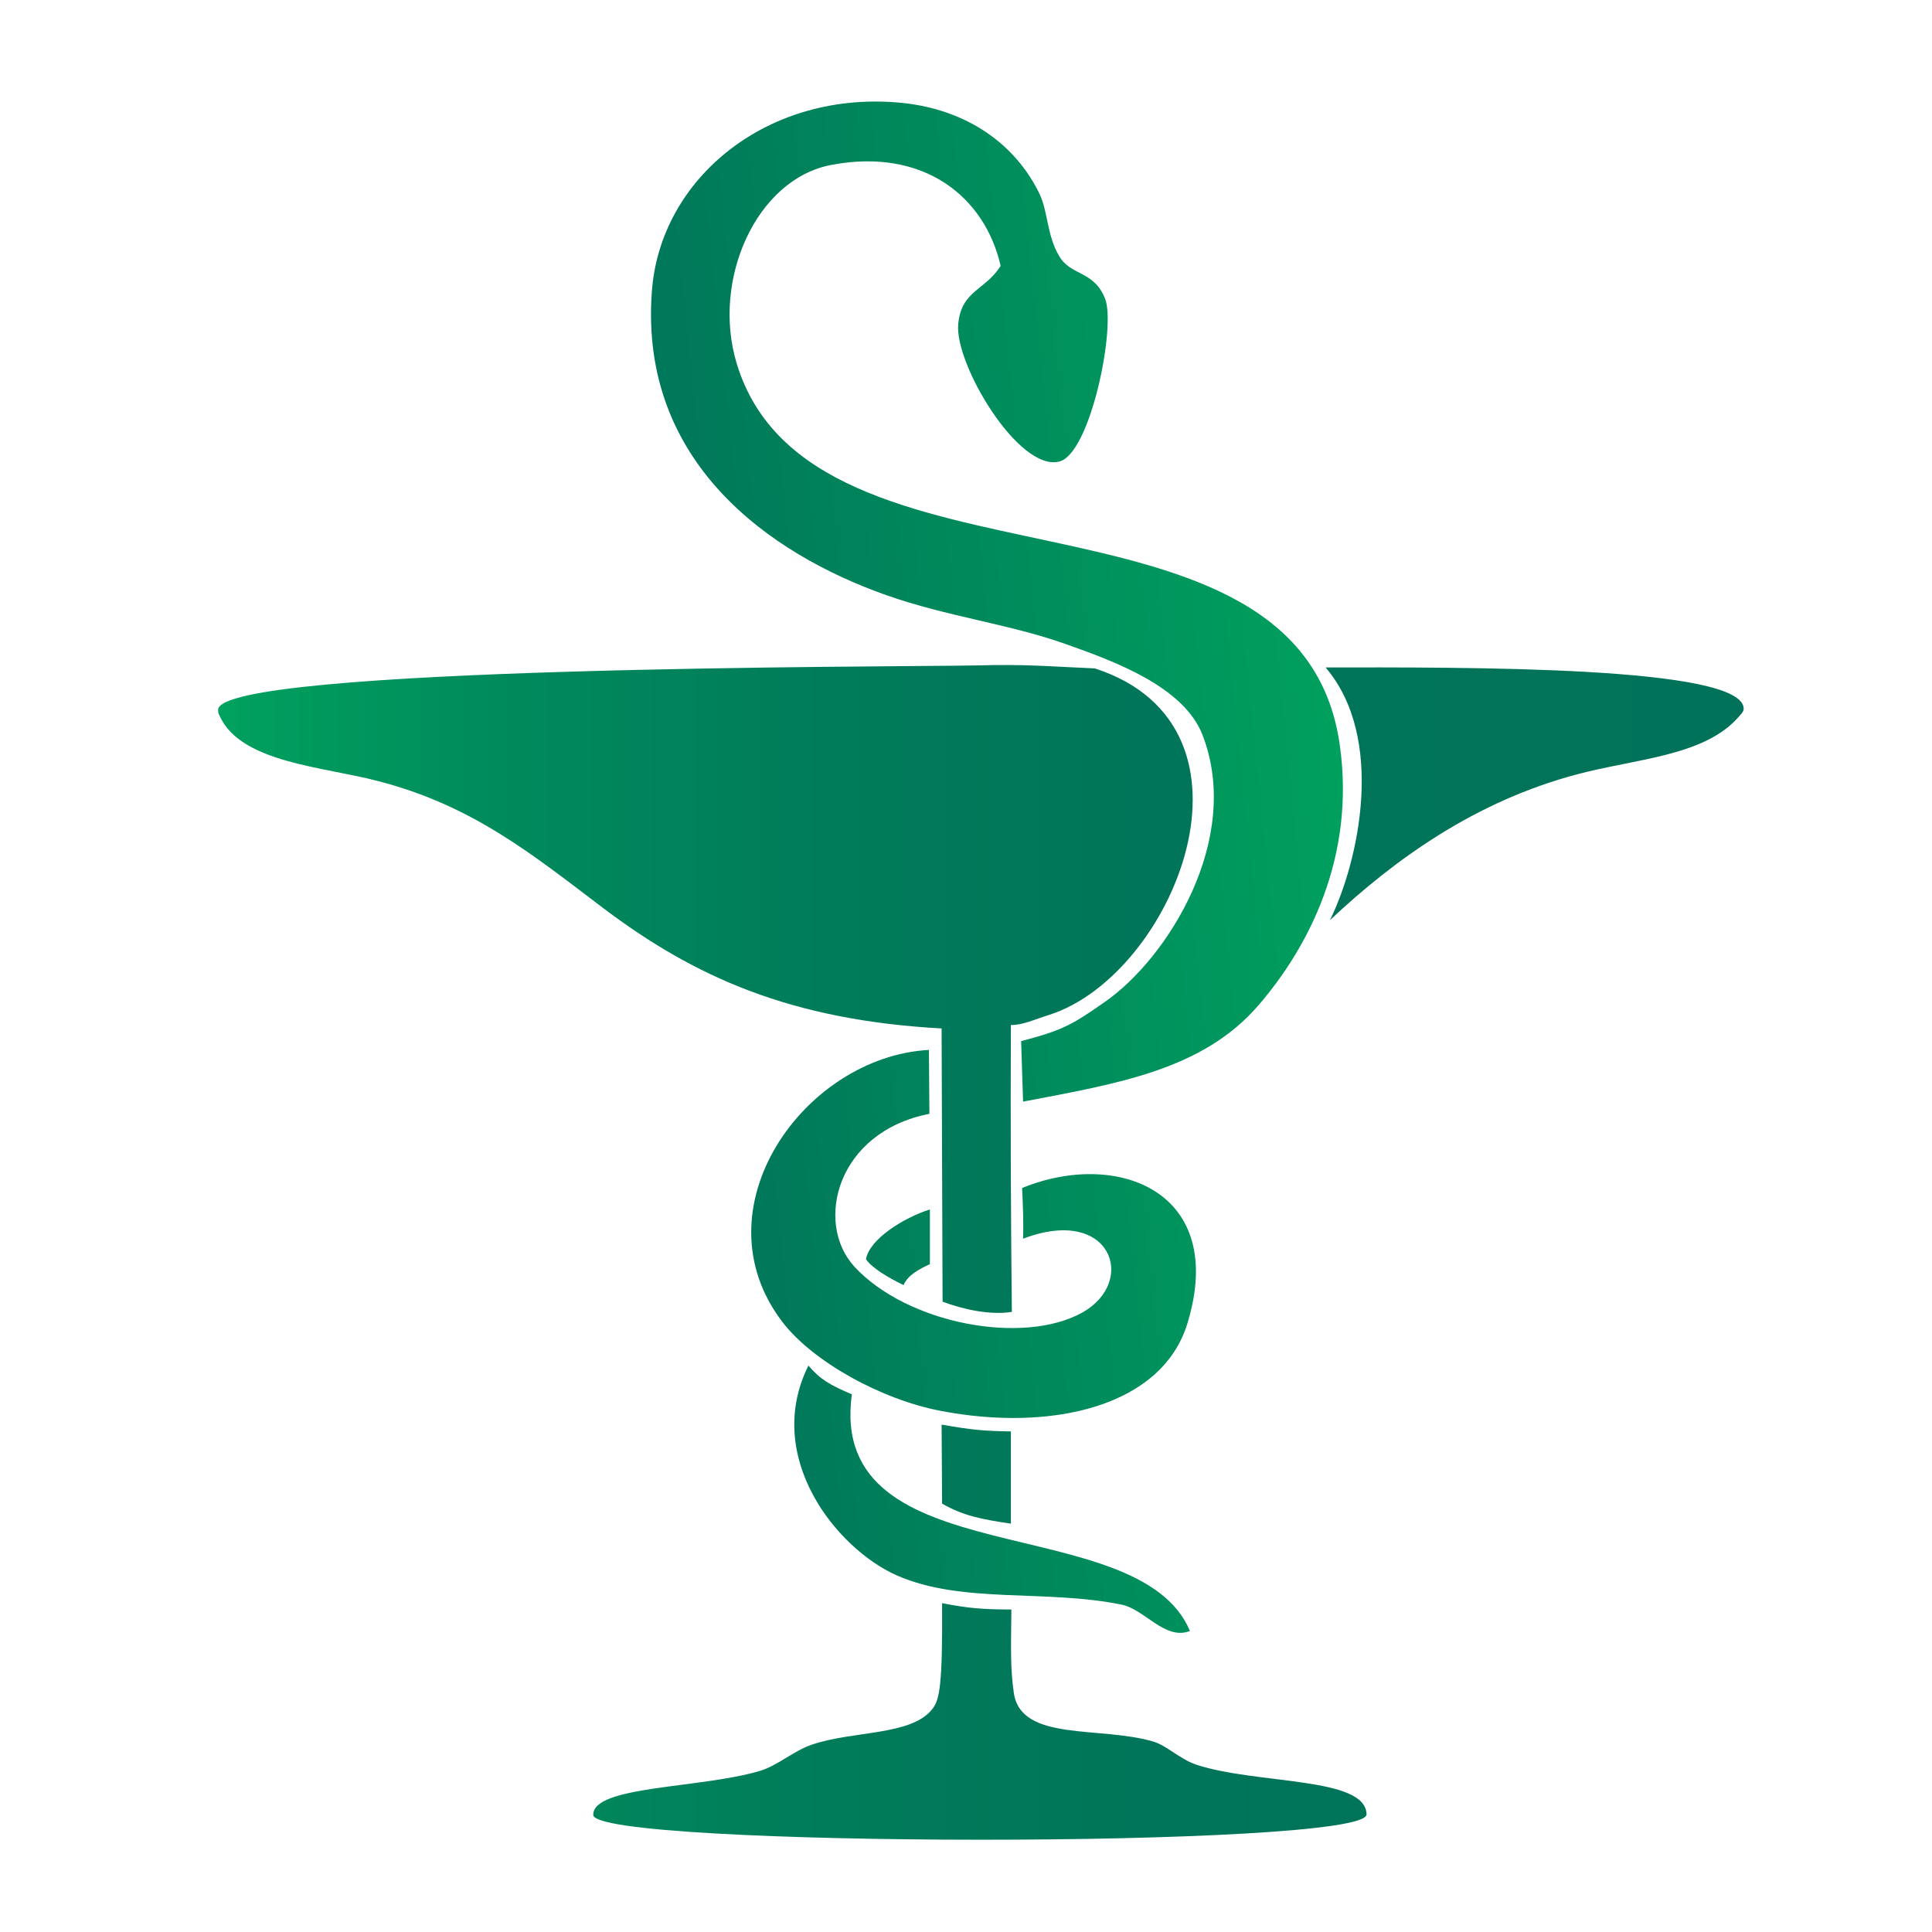
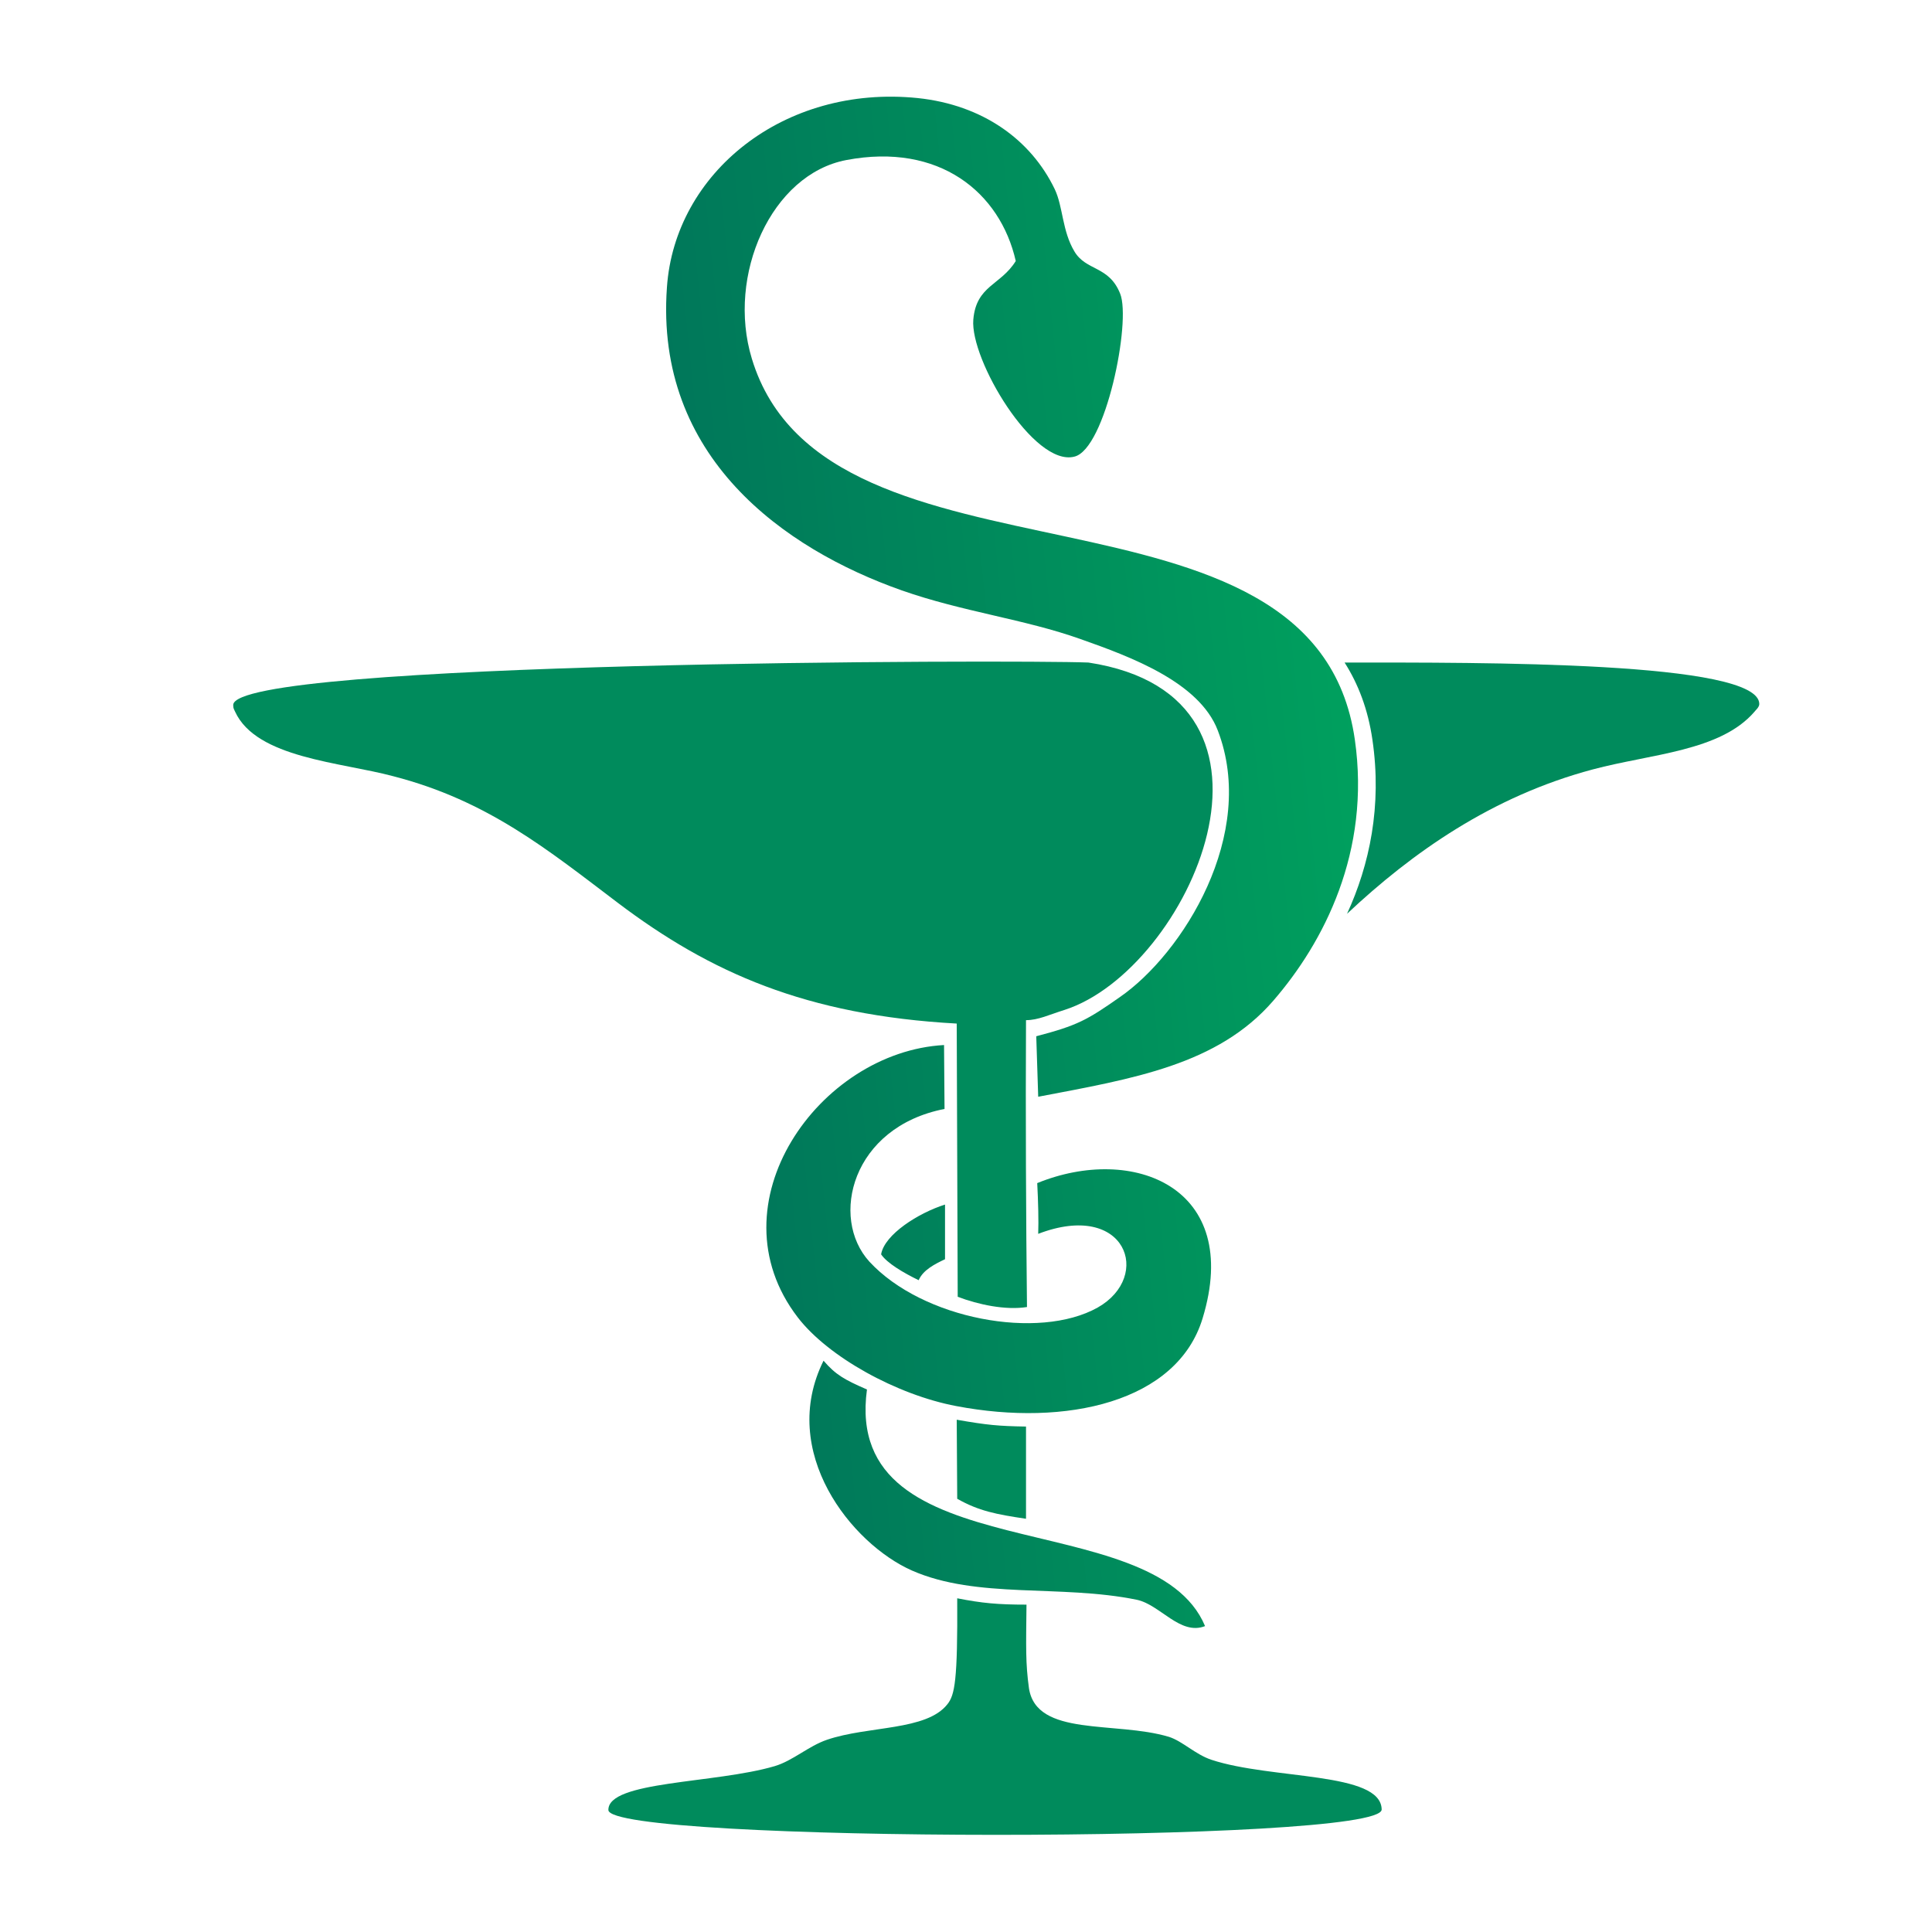
<svg xmlns="http://www.w3.org/2000/svg" version="1.1" id="svg2" x="0px" y="0px" viewBox="-99 222.9 396 396" style="enable-background:new -99 222.9 396 396;" xml:space="preserve">
  <style type="text/css">
	.st0{fill:url(#path1938_1_);}
- 	.st1{fill:url(#path1948_1_);}
+ 	.st1{fill:url(#SVGID_1_);}
+ 	.st2{fill:url(#SVGID_2_);}
+ 	.st3{fill:url(#SVGID_3_);}
+ 	.st4{fill:url(#SVGID_4_);}
</style>
+   <linearGradient id="path1938_1_" gradientUnits="userSpaceOnUse" x1="16340.883" y1="15475.903" x2="12064.343" y2="15915.344" gradientTransform="matrix(3.543307e-002 0 0 3.543307e-002 -394.7086 -155.9404)">
+     <stop offset="0" style="stop-color:#00A15E" />
+     <stop offset="1" style="stop-color:#007259" />
+   </linearGradient>
+   <path id="path1938_3_" class="st0" d="M94.7,481  c-2.1,1-4.5,2.2-5.4,4.3c-3.1-1.5-6.5-3.5-7.7-5.3c0.7-4.1,7.7-8.5,13.1-10.2V481z M78.7,507.7c-5.1,37.6,58.7,23.2,69.3,48.5  c-5.1,2-9.2-4.4-14-5.4c-15.7-3.2-32.7-0.1-46.1-6c-12.4-5.5-27.4-24.3-18.1-43C72.3,504.7,74.1,505.7,78.7,507.7z M109.2,276.4  c-3.2-14.1-15.7-24.3-34.7-20.7c-15.4,2.9-24.6,23.6-19.4,40.7c15.3,50.6,115.4,20.7,123.6,78.1c3.3,23-6.4,41.6-16.7,53.5  c-11.4,13.2-28.8,16-48.2,19.7l-0.4-12.4c8.4-2.2,10.4-3.3,17.1-8c12.9-8.9,28.3-33.4,20.1-54.7c-3.8-9.9-17.9-15.1-28.1-18.7  c-11.5-4.1-24.2-5.6-36.7-10c-24.1-8.5-50.6-27.3-48.1-62.1c1.6-23.4,23.9-41.6,51.4-38.8c13.3,1.4,23.2,8.5,28.1,18.7  c1.7,3.6,1.5,8.5,4,12.7c2.4,4.1,7.1,2.9,9.4,8.7c2.3,5.7-3,31.9-9.4,33.4c-8.3,2.1-21.4-19.9-20.7-28.1  C101.1,281.4,106.1,281.4,109.2,276.4z M94.5,437.1l0.1,13.1c-19,3.7-23.6,22.3-15.4,31.3c10.9,11.8,34.7,16.2,46.8,9.4  c11.3-6.4,5.8-22-12.2-15.1c0.1-2.6,0-6.6-0.2-10.4c19.6-8,42.1,0.8,33.9,27.7c-5.2,17.2-28,22.3-50.5,18  c-12.2-2.3-26.3-10.1-32.5-18.2C46.7,469.7,68.9,438.5,94.5,437.1z" />
+   <g id="_300238544_1_">
+ </g>
  <g>
-     <linearGradient id="path1938_1_" gradientUnits="userSpaceOnUse" x1="10863.426" y1="-14658.434" x2="6586.886" y2="-15097.874" gradientTransform="matrix(3.543307e-002 0 0 -3.543307e-002 -203.7244 -126.0036)">
-       <stop offset="0" style="stop-color:#00A15E" />
-       <stop offset="1" style="stop-color:#007259" />
+     <linearGradient id="SVGID_1_" gradientUnits="userSpaceOnUse" x1="90.484" y1="412.957" x2="139.932" y2="462.406">
+       <stop offset="0" style="stop-color:#008B5C" />
+       <stop offset="1" style="stop-color:#008B5C" />
    </linearGradient>
-     <path id="path1938_3_" class="st0" d="M91.6,482   c-2.1,1-4.5,2.2-5.4,4.3c-3.1-1.5-6.5-3.5-7.7-5.3c0.7-4.1,7.7-8.5,13.1-10.2L91.6,482z M75.6,508.7c-5.1,37.6,58.7,23.2,69.3,48.5   c-5.1,2-9.2-4.4-14-5.4c-15.7-3.2-32.7-0.1-46.1-6c-12.4-5.5-27.4-24.3-18.1-43C69.2,505.7,71,506.7,75.6,508.7z M106.1,277.4   c-3.2-14.1-15.7-24.3-34.7-20.7C56,259.6,46.8,280.3,52,297.4c15.3,50.6,115.4,20.7,123.6,78.1c3.3,23-6.4,41.6-16.7,53.5   c-11.4,13.2-28.8,16-48.2,19.7l-0.4-12.4c8.4-2.2,10.4-3.3,17.1-8c12.9-8.9,28.3-33.4,20.1-54.7c-3.8-9.9-17.9-15.1-28.1-18.7   c-11.5-4.1-24.2-5.6-36.7-10c-24.1-8.5-50.6-27.3-48.1-62.1c1.6-23.4,23.9-41.6,51.4-38.8c13.3,1.4,23.2,8.5,28.1,18.7   c1.7,3.6,1.5,8.5,4,12.7c2.4,4.1,7.1,2.9,9.4,8.7c2.3,5.7-3,31.9-9.4,33.4c-8.3,2.1-21.4-19.9-20.7-28.1   C98,282.4,103,282.4,106.1,277.4z M91.4,438.1l0.1,13.1c-19,3.7-23.6,22.3-15.4,31.3c10.9,11.8,34.7,16.2,46.8,9.4   c11.3-6.4,5.8-22-12.2-15.1c0.1-2.6,0-6.6-0.2-10.4c19.6-8,42.1,0.8,33.9,27.7c-5.2,17.2-28,22.3-50.5,18   c-12.2-2.3-26.3-10.1-32.5-18.2C43.6,470.7,65.8,439.5,91.4,438.1z" />
-     <linearGradient id="path1948_1_" gradientUnits="userSpaceOnUse" x1="-54.209" y1="479.624" x2="258.453" y2="479.624">
-       <stop offset="0" style="stop-color:#00A15E" />
-       <stop offset="8.204456e-003" style="stop-color:#00A05E" />
-       <stop offset="0.181" style="stop-color:#008B5C" />
-       <stop offset="0.375" style="stop-color:#007D5A" />
-       <stop offset="0.61" style="stop-color:#007559" />
-       <stop offset="0.99" style="stop-color:#007259" />
+     <path class="st1" d="M97.1,432.7l0.2,56c4.2,1.6,9.8,2.8,14.2,2.1c-0.2-17.7-0.3-39.3-0.2-58.8c2.5,0,4.7-1.1,7.9-2.1   c25.5-8.2,50.8-64.2,4.9-71.2c-14.9-0.6-175.2-0.3-175.3,8.7c0,0.8,0.2,0.9,0.4,1.4c4.4,9.5,21.6,10.3,32.4,13.2   c19.4,5,31.7,15.1,46.1,26C46.5,422.2,66.2,431,97.1,432.7z" />
+     <linearGradient id="SVGID_2_" gradientUnits="userSpaceOnUse" x1="107.569" y1="526.058" x2="113.525" y2="532.014">
+       <stop offset="0" style="stop-color:#008B5C" />
+       <stop offset="1" style="stop-color:#008B5C" />
    </linearGradient>
-     <path id="path1948_3_" class="st1" d="M108.3,552.8   c-0.1,8.8-0.2,12,0.5,17.1c1.5,10.1,17.7,6.7,28.7,10c2.8,0.9,5.4,3.6,8.7,4.7c12.4,4.1,34.8,2.4,34.9,10.2   c-0.1,7-158.4,6.8-158.5,0.1c-0.1-6,21.9-5.4,34.1-9c3.7-1.1,6.9-4.1,10.7-5.4c8.5-2.9,20.4-1.8,24.7-7.3c1.5-1.9,2.1-4.8,2-21.7   C99.2,552.5,102.4,552.8,108.3,552.8z M172.7,359.7c27.9,0,85.8-0.4,85.7,8.5c0,0.7-0.9,1.4-1,1.6c-7,8.1-21.1,8.6-33.1,11.8   c-20.8,5.5-37.3,17.3-50.7,29.9C179.6,399.3,185,374.1,172.7,359.7z M125.4,359.9c37,12,16.2,62.8-9.3,71c-3.2,1-5.4,2.1-7.9,2.1   c-0.1,19.5,0,41.1,0.2,58.8c-4.4,0.7-10-0.5-14.2-2.1l-0.2-56C63.1,432,43.4,423.2,24.6,409c-14.4-10.9-26.7-21-46.1-26   c-10.8-2.9-28-3.7-32.4-13.2c-0.2-0.5-0.4-0.6-0.4-1.4c0.1-9,139.2-8.8,155-9.1C111.7,359,115.7,359.5,125.4,359.9z M94,514.9   c6.3,1.1,8.5,1.3,14.2,1.4c0,7.5,0,11.3,0,18.9c-6.1-0.9-9.7-1.6-14.1-4.1L94,514.9z" />
-     <g id="_300238544_1_">
- 	</g>
+     <path class="st2" d="M97.2,530.1c4.4,2.5,8,3.2,14.1,4.1c0-7.6,0-11.4,0-18.9c-5.7-0.1-7.9-0.3-14.2-1.4L97.2,530.1z" />
+     <linearGradient id="SVGID_3_" gradientUnits="userSpaceOnUse" x1="117.424" y1="605.715" x2="144.983" y2="633.274">
+       <stop offset="0" style="stop-color:#008B5C" />
+       <stop offset="1" style="stop-color:#008B5C" />
+     </linearGradient>
+     <path class="st3" d="M149.3,583.6c-3.3-1.1-5.9-3.8-8.7-4.7c-11-3.3-27.2,0.1-28.7-10c-0.7-5.1-0.6-8.3-0.5-17.1   c-5.9,0-9.1-0.3-14.2-1.3c0.1,16.9-0.5,19.8-2,21.7c-4.3,5.5-16.2,4.4-24.7,7.3c-3.8,1.3-7,4.3-10.7,5.4c-12.2,3.6-34.2,3-34.1,9   c0.1,6.7,158.4,6.9,158.5-0.1C184.1,586,161.7,587.7,149.3,583.6z" />
+     <linearGradient id="SVGID_4_" gradientUnits="userSpaceOnUse" x1="213.953" y1="382.959" x2="230.197" y2="399.204">
+       <stop offset="0" style="stop-color:#008B5C" />
+       <stop offset="1" style="stop-color:#008B5C" />
+     </linearGradient>
+     <path class="st4" d="M176.6,358.7c2.8,4.4,4.8,9.6,5.7,15.8c2,13.6-0.6,25.7-5.2,35.7c13.3-12.5,29.7-24.1,50.4-29.6   c12-3.2,26.1-3.7,33.1-11.8c0.1-0.2,1-0.9,1-1.6C261.6,358.4,204.7,358.7,176.6,358.7z" />
  </g>
</svg>
